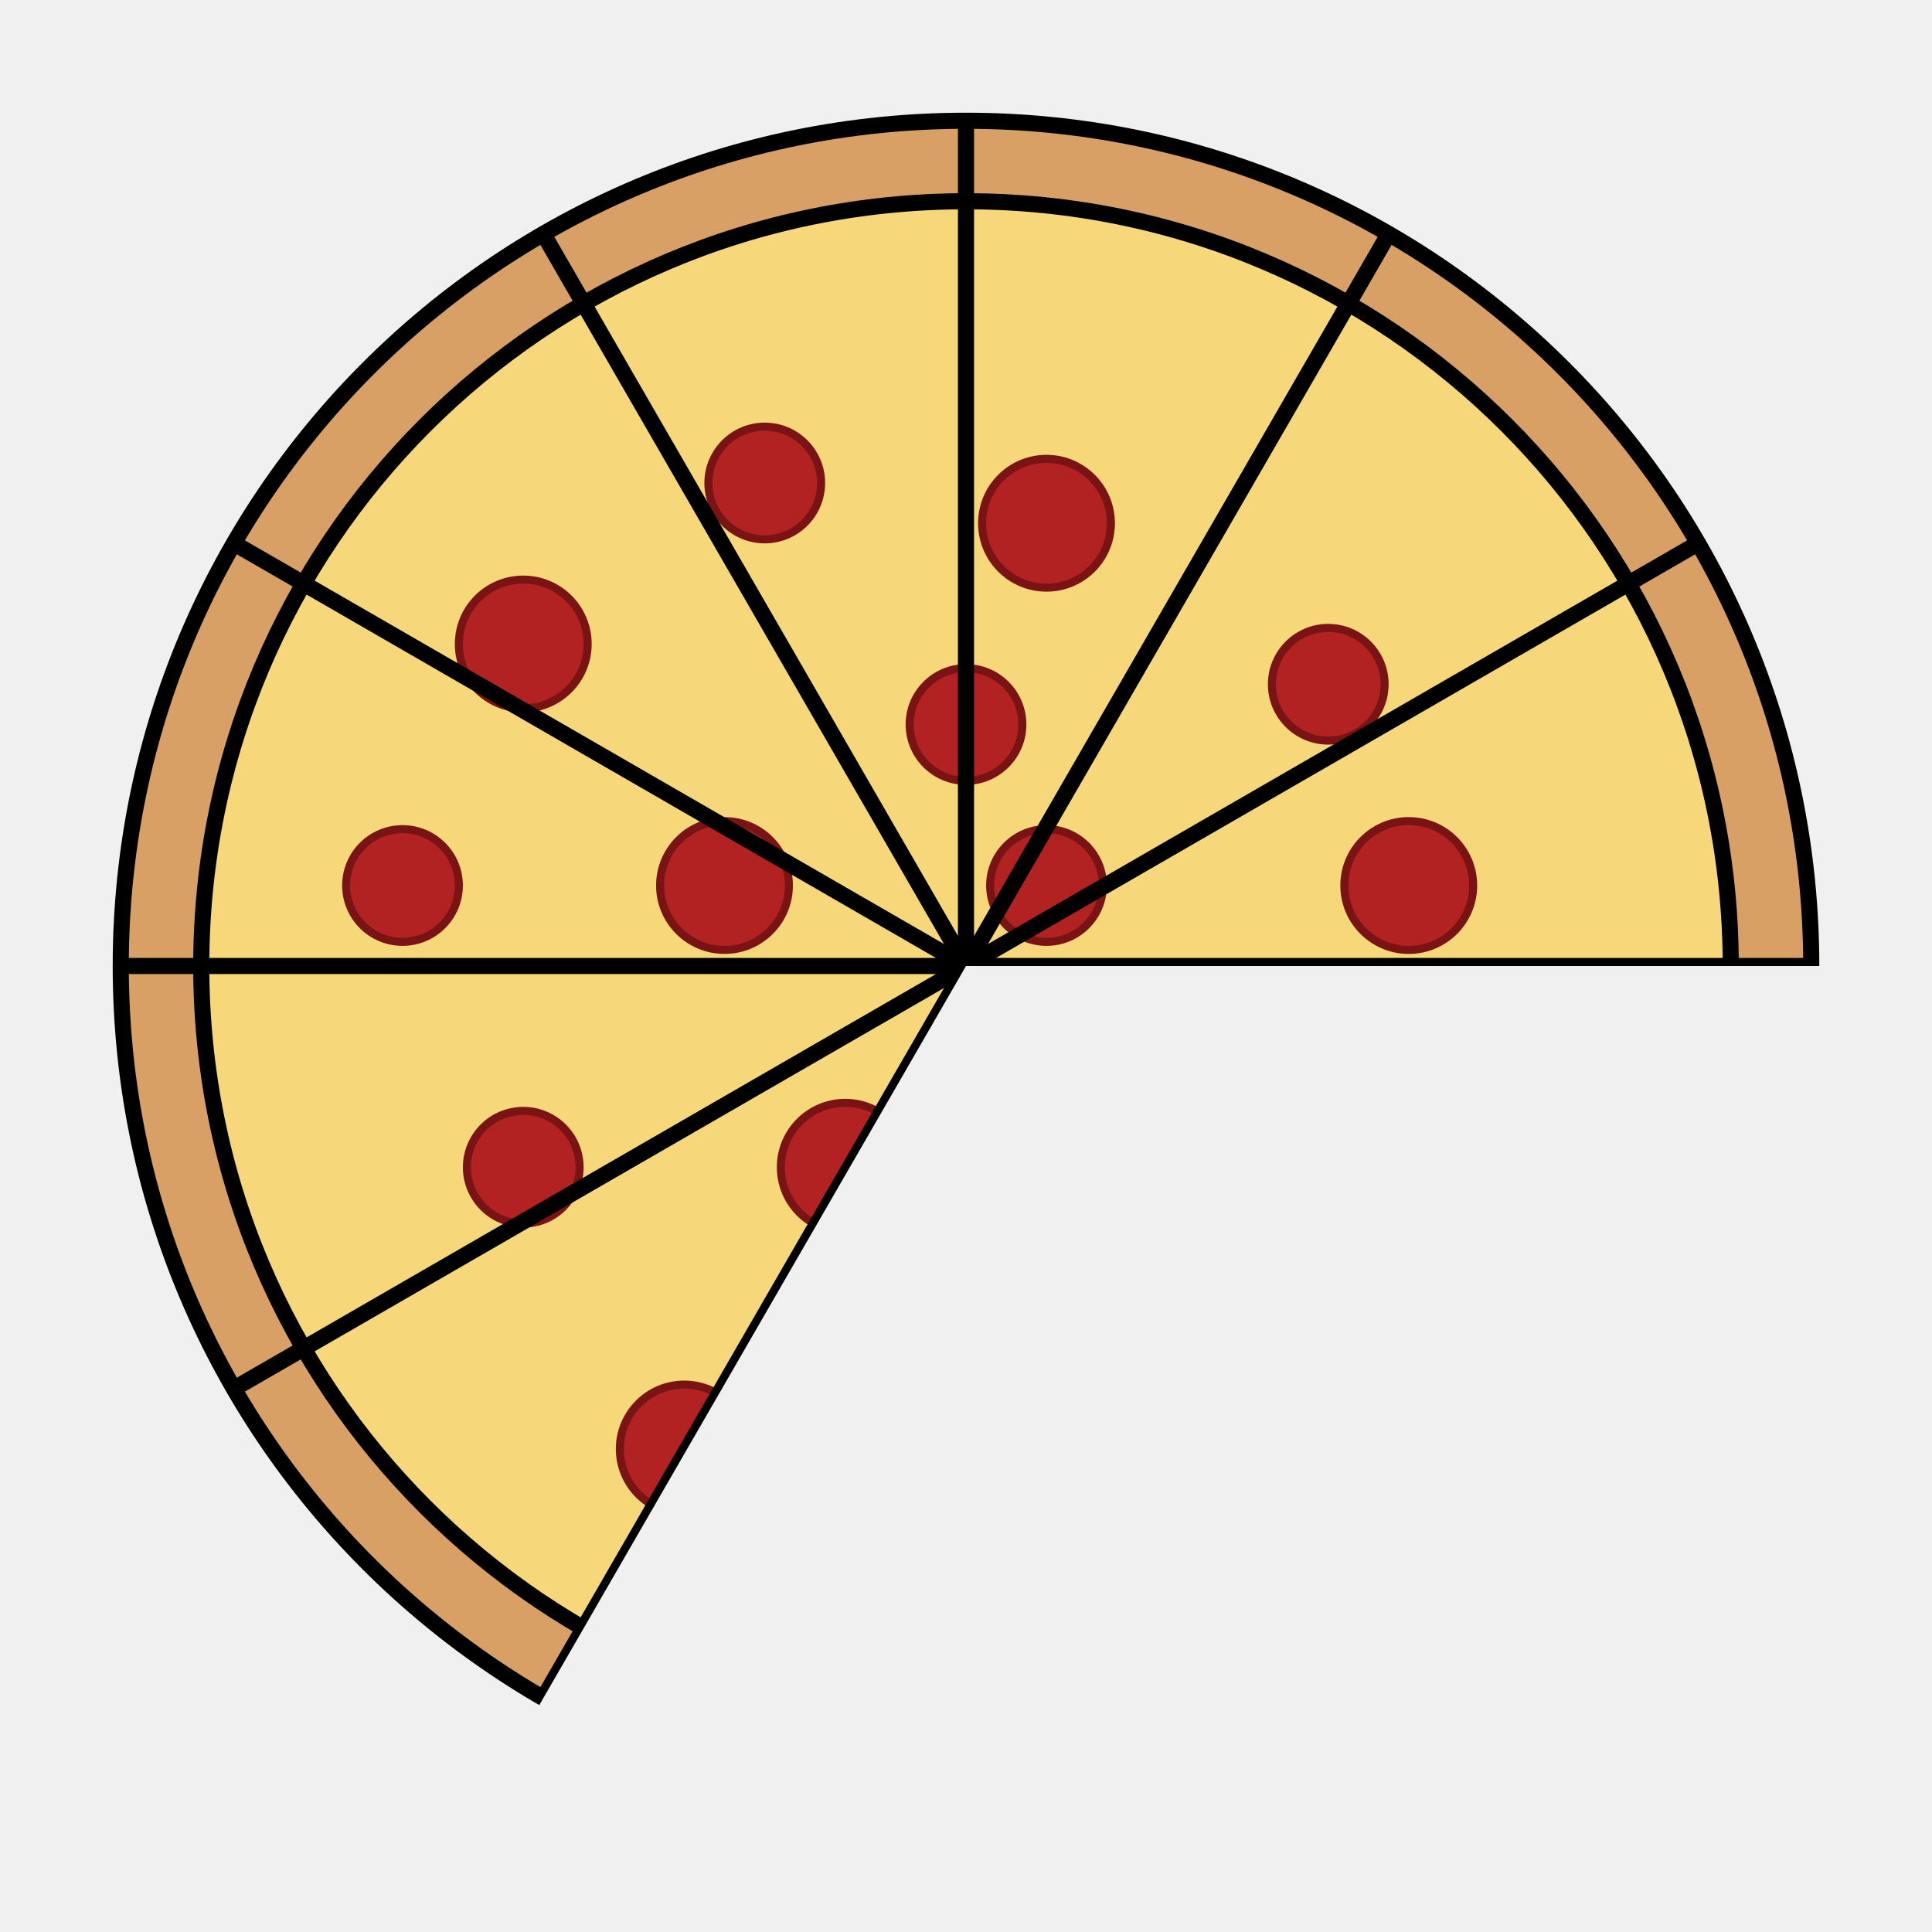
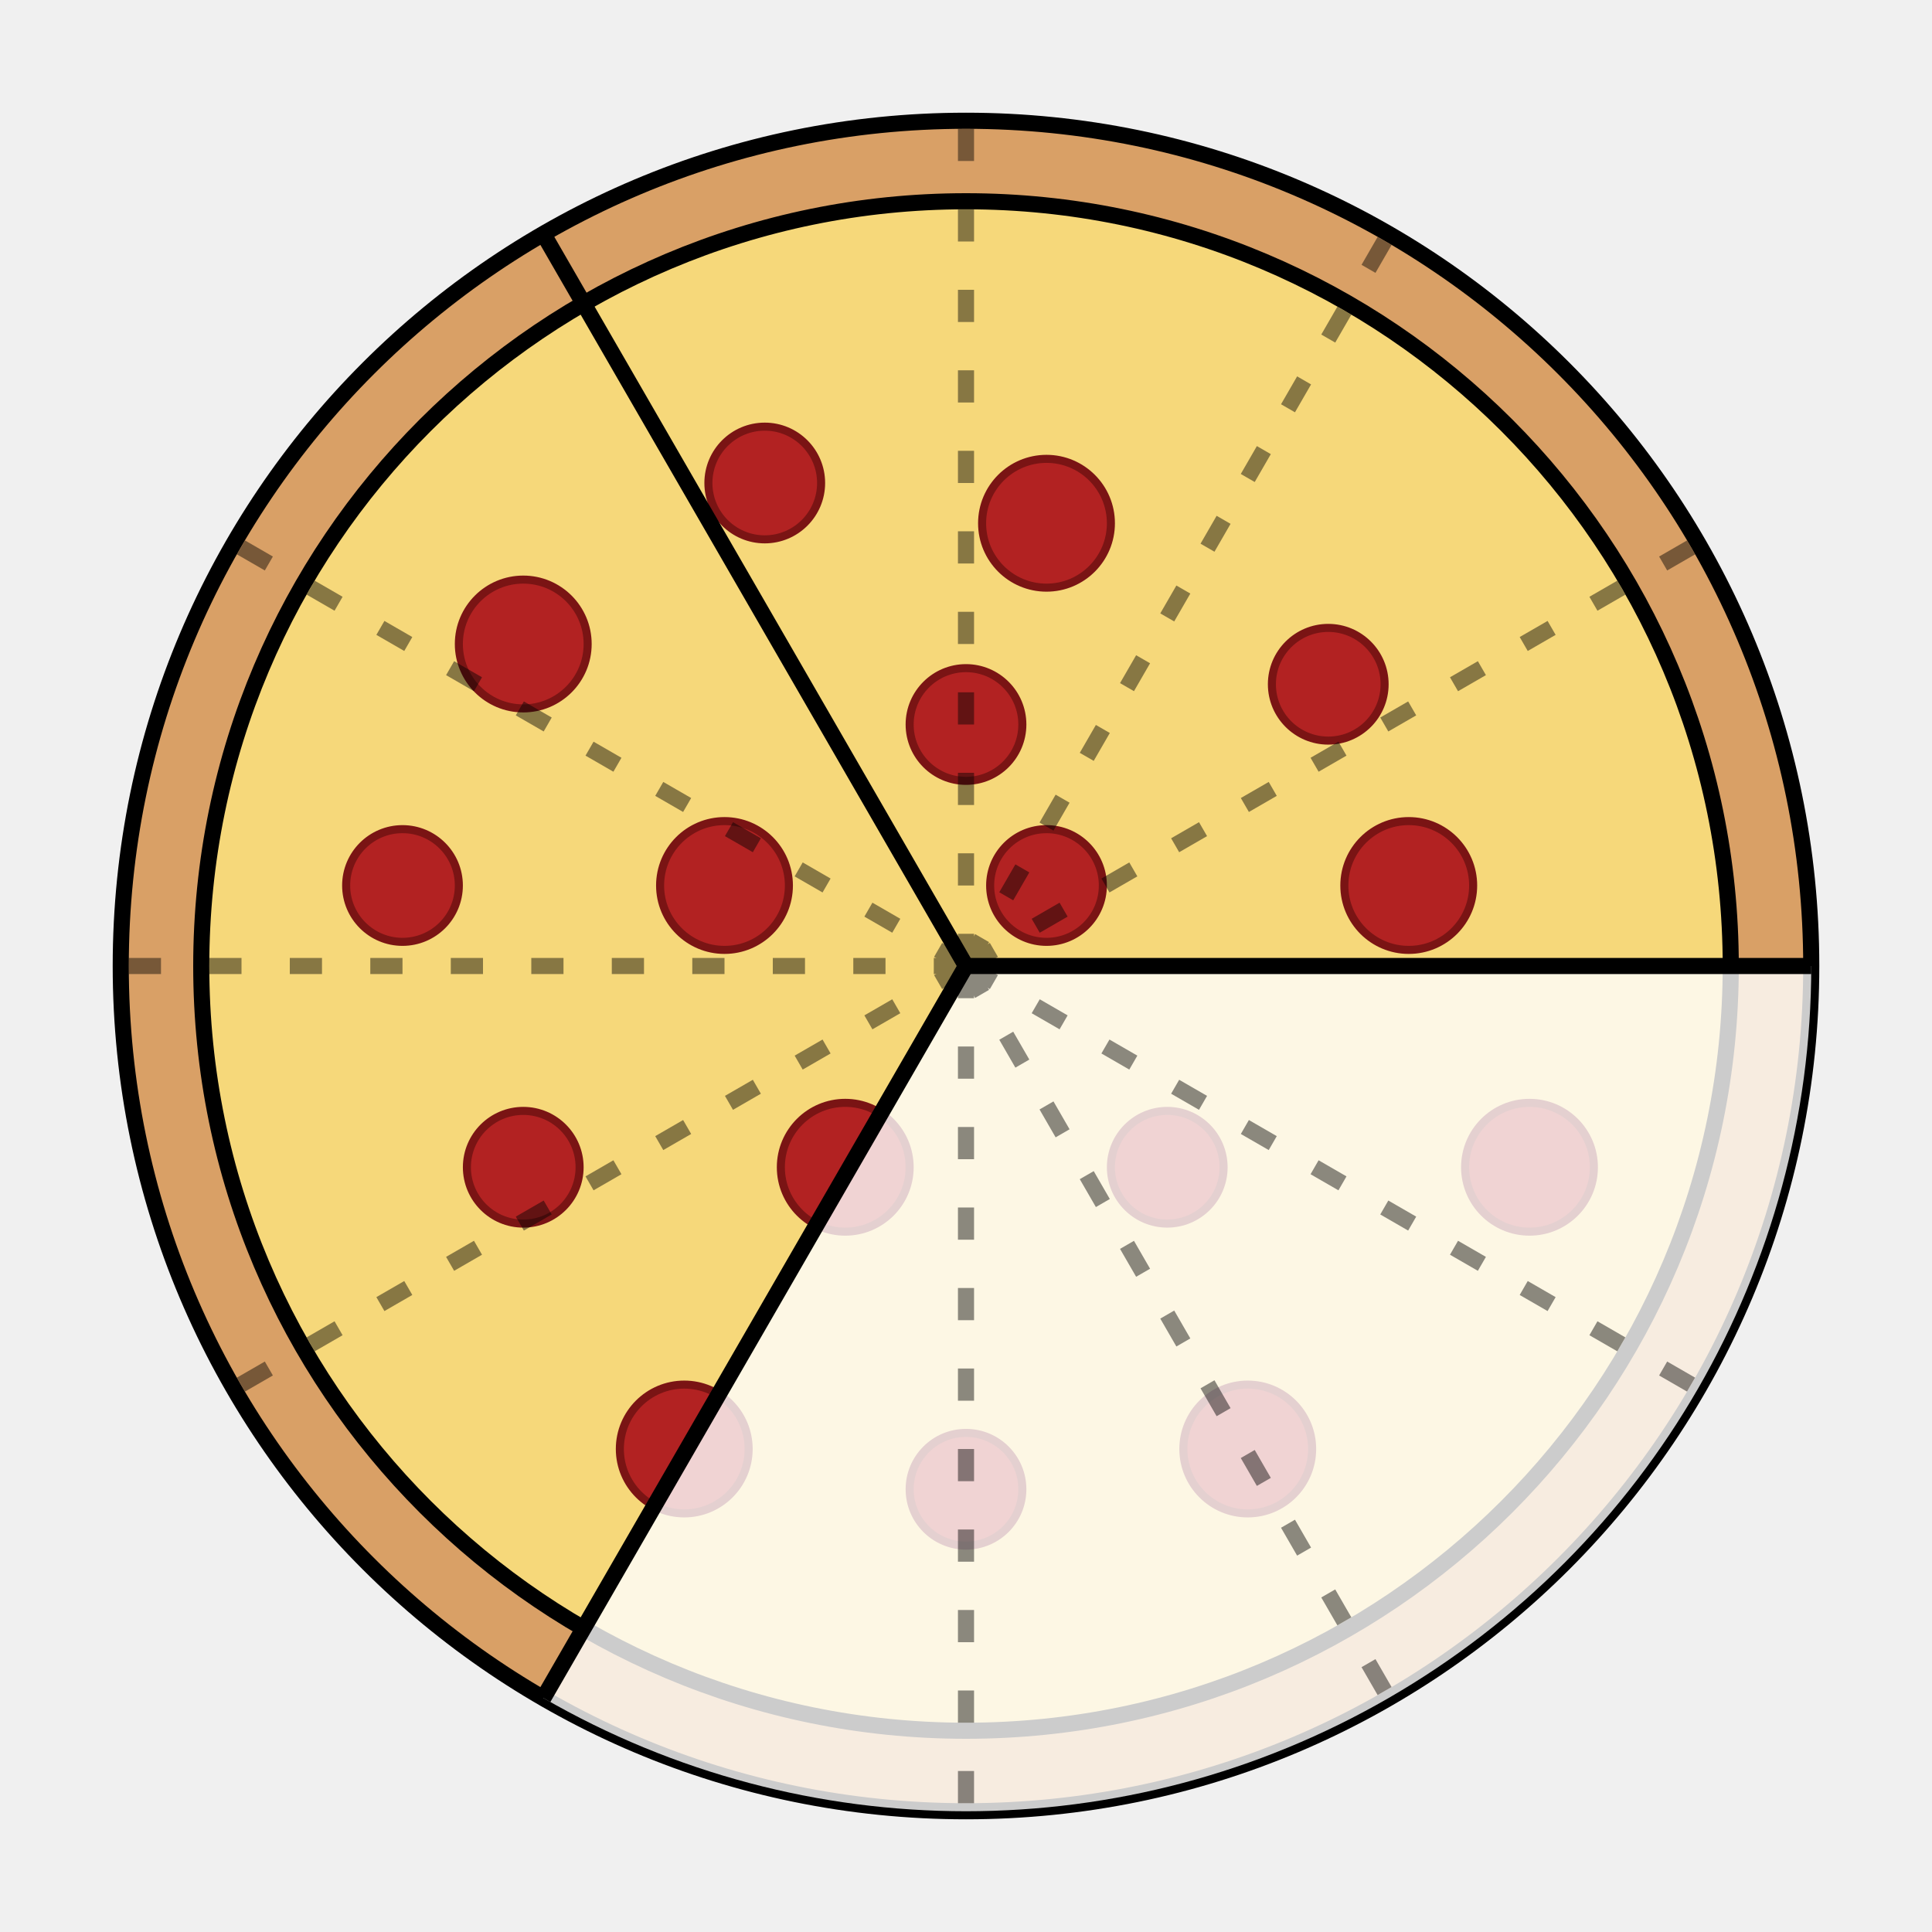
- <svg xmlns="http://www.w3.org/2000/svg" width="260" height="260" viewBox="-120 -120 240 240" role="img" aria-label="Pepperoni pizza divided into 12 slices with 4 slices missing">
-   <defs>
-     <mask id="pizzaMask12">
-       <rect x="-120" y="-120" width="240" height="240" fill="#ffffff" />
-       <path d="M0,0 L120,0 A120,120 0 0,1 -60,103.923 Z" fill="#000000" />
-     </mask>
-   </defs>
-   <g mask="url(#pizzaMask12)">
-     <circle cx="0" cy="0" r="105" fill="#d9a066" stroke="#000000" stroke-width="2" />
-     <circle cx="0" cy="0" r="95" fill="#f6d87a" stroke="#000000" stroke-width="2" />
-     <g fill="#b22222" stroke="#7a1414" stroke-width="1">
-       <circle cx="-55" cy="-40" r="8" />
-       <circle cx="-25" cy="-60" r="7" />
-       <circle cx="10" cy="-55" r="8" />
-       <circle cx="45" cy="-35" r="7" />
-       <circle cx="-70" cy="-10" r="7" />
-       <circle cx="-30" cy="-10" r="8" />
-       <circle cx="10" cy="-10" r="7" />
-       <circle cx="55" cy="-10" r="8" />
-       <circle cx="-55" cy="25" r="7" />
-       <circle cx="-15" cy="25" r="8" />
-       <circle cx="25" cy="25" r="7" />
-       <circle cx="70" cy="25" r="8" />
-       <circle cx="-35" cy="60" r="8" />
-       <circle cx="0" cy="65" r="7" />
-       <circle cx="35" cy="60" r="8" />
-       <circle cx="0" cy="-30" r="7" />
-     </g>
-     <g stroke="#000000" stroke-width="2">
-       <line x1="0" y1="0" x2="105" y2="0" />
-       <line x1="0" y1="0" x2="-52.5" y2="90.933" />
-       <line x1="0" y1="0" x2="-90.933" y2="52.5" />
-       <line x1="0" y1="0" x2="-105" y2="0" />
-       <line x1="0" y1="0" x2="-90.933" y2="-52.5" />
-       <line x1="0" y1="0" x2="-52.5" y2="-90.933" />
-       <line x1="0" y1="0" x2="0" y2="-105" />
-       <line x1="0" y1="0" x2="52.5" y2="-90.933" />
-       <line x1="0" y1="0" x2="90.933" y2="-52.5" />
-     </g>
+ <svg xmlns="http://www.w3.org/2000/svg" width="260" height="260" viewBox="-120 -120 240 240" role="img" aria-label="Pepperoni pizza divided into 12 slices with 4 slices eaten">
+   <circle cx="0" cy="0" r="105" fill="#d9a066" stroke="#000000" stroke-width="2" />
+   <circle cx="0" cy="0" r="95" fill="#f6d87a" stroke="#000000" stroke-width="2" />
+   <g fill="#b22222" stroke="#7a1414" stroke-width="1">
+     <circle cx="-55" cy="-40" r="8" />
+     <circle cx="-25" cy="-60" r="7" />
+     <circle cx="10" cy="-55" r="8" />
+     <circle cx="45" cy="-35" r="7" />
+     <circle cx="-70" cy="-10" r="7" />
+     <circle cx="-30" cy="-10" r="8" />
+     <circle cx="10" cy="-10" r="7" />
+     <circle cx="55" cy="-10" r="8" />
+     <circle cx="-55" cy="25" r="7" />
+     <circle cx="-15" cy="25" r="8" />
+     <circle cx="25" cy="25" r="7" />
+     <circle cx="70" cy="25" r="8" />
+     <circle cx="-35" cy="60" r="8" />
+     <circle cx="0" cy="65" r="7" />
+     <circle cx="35" cy="60" r="8" />
+     <circle cx="0" cy="-30" r="7" />
+   </g>
+   <path d="M0,0 L105,0 A105,105 0 0,1 -52.5,90.933 Z" fill="#ffffff" opacity="0.8" />
+   <g stroke="#000000" stroke-width="2">
+     <line x1="0" y1="0" x2="105" y2="0" />
+     <line x1="0" y1="0" x2="-52.5" y2="90.933" />
+     <line x1="0" y1="0" x2="-52.5" y2="-90.933" />
+   </g>
+   <g stroke="#000000" stroke-width="2" stroke-dasharray="4 6" opacity="0.45">
+     <line x1="0" y1="0" x2="90.933" y2="52.5" />
+     <line x1="0" y1="0" x2="52.5" y2="90.933" />
+     <line x1="0" y1="0" x2="0" y2="105" />
+     <line x1="0" y1="0" x2="-90.933" y2="52.5" />
+     <line x1="0" y1="0" x2="-105" y2="0" />
+     <line x1="0" y1="0" x2="-90.933" y2="-52.5" />
+     <line x1="0" y1="0" x2="0" y2="-105" />
+     <line x1="0" y1="0" x2="52.5" y2="-90.933" />
+     <line x1="0" y1="0" x2="90.933" y2="-52.5" />
  </g>
</svg>
